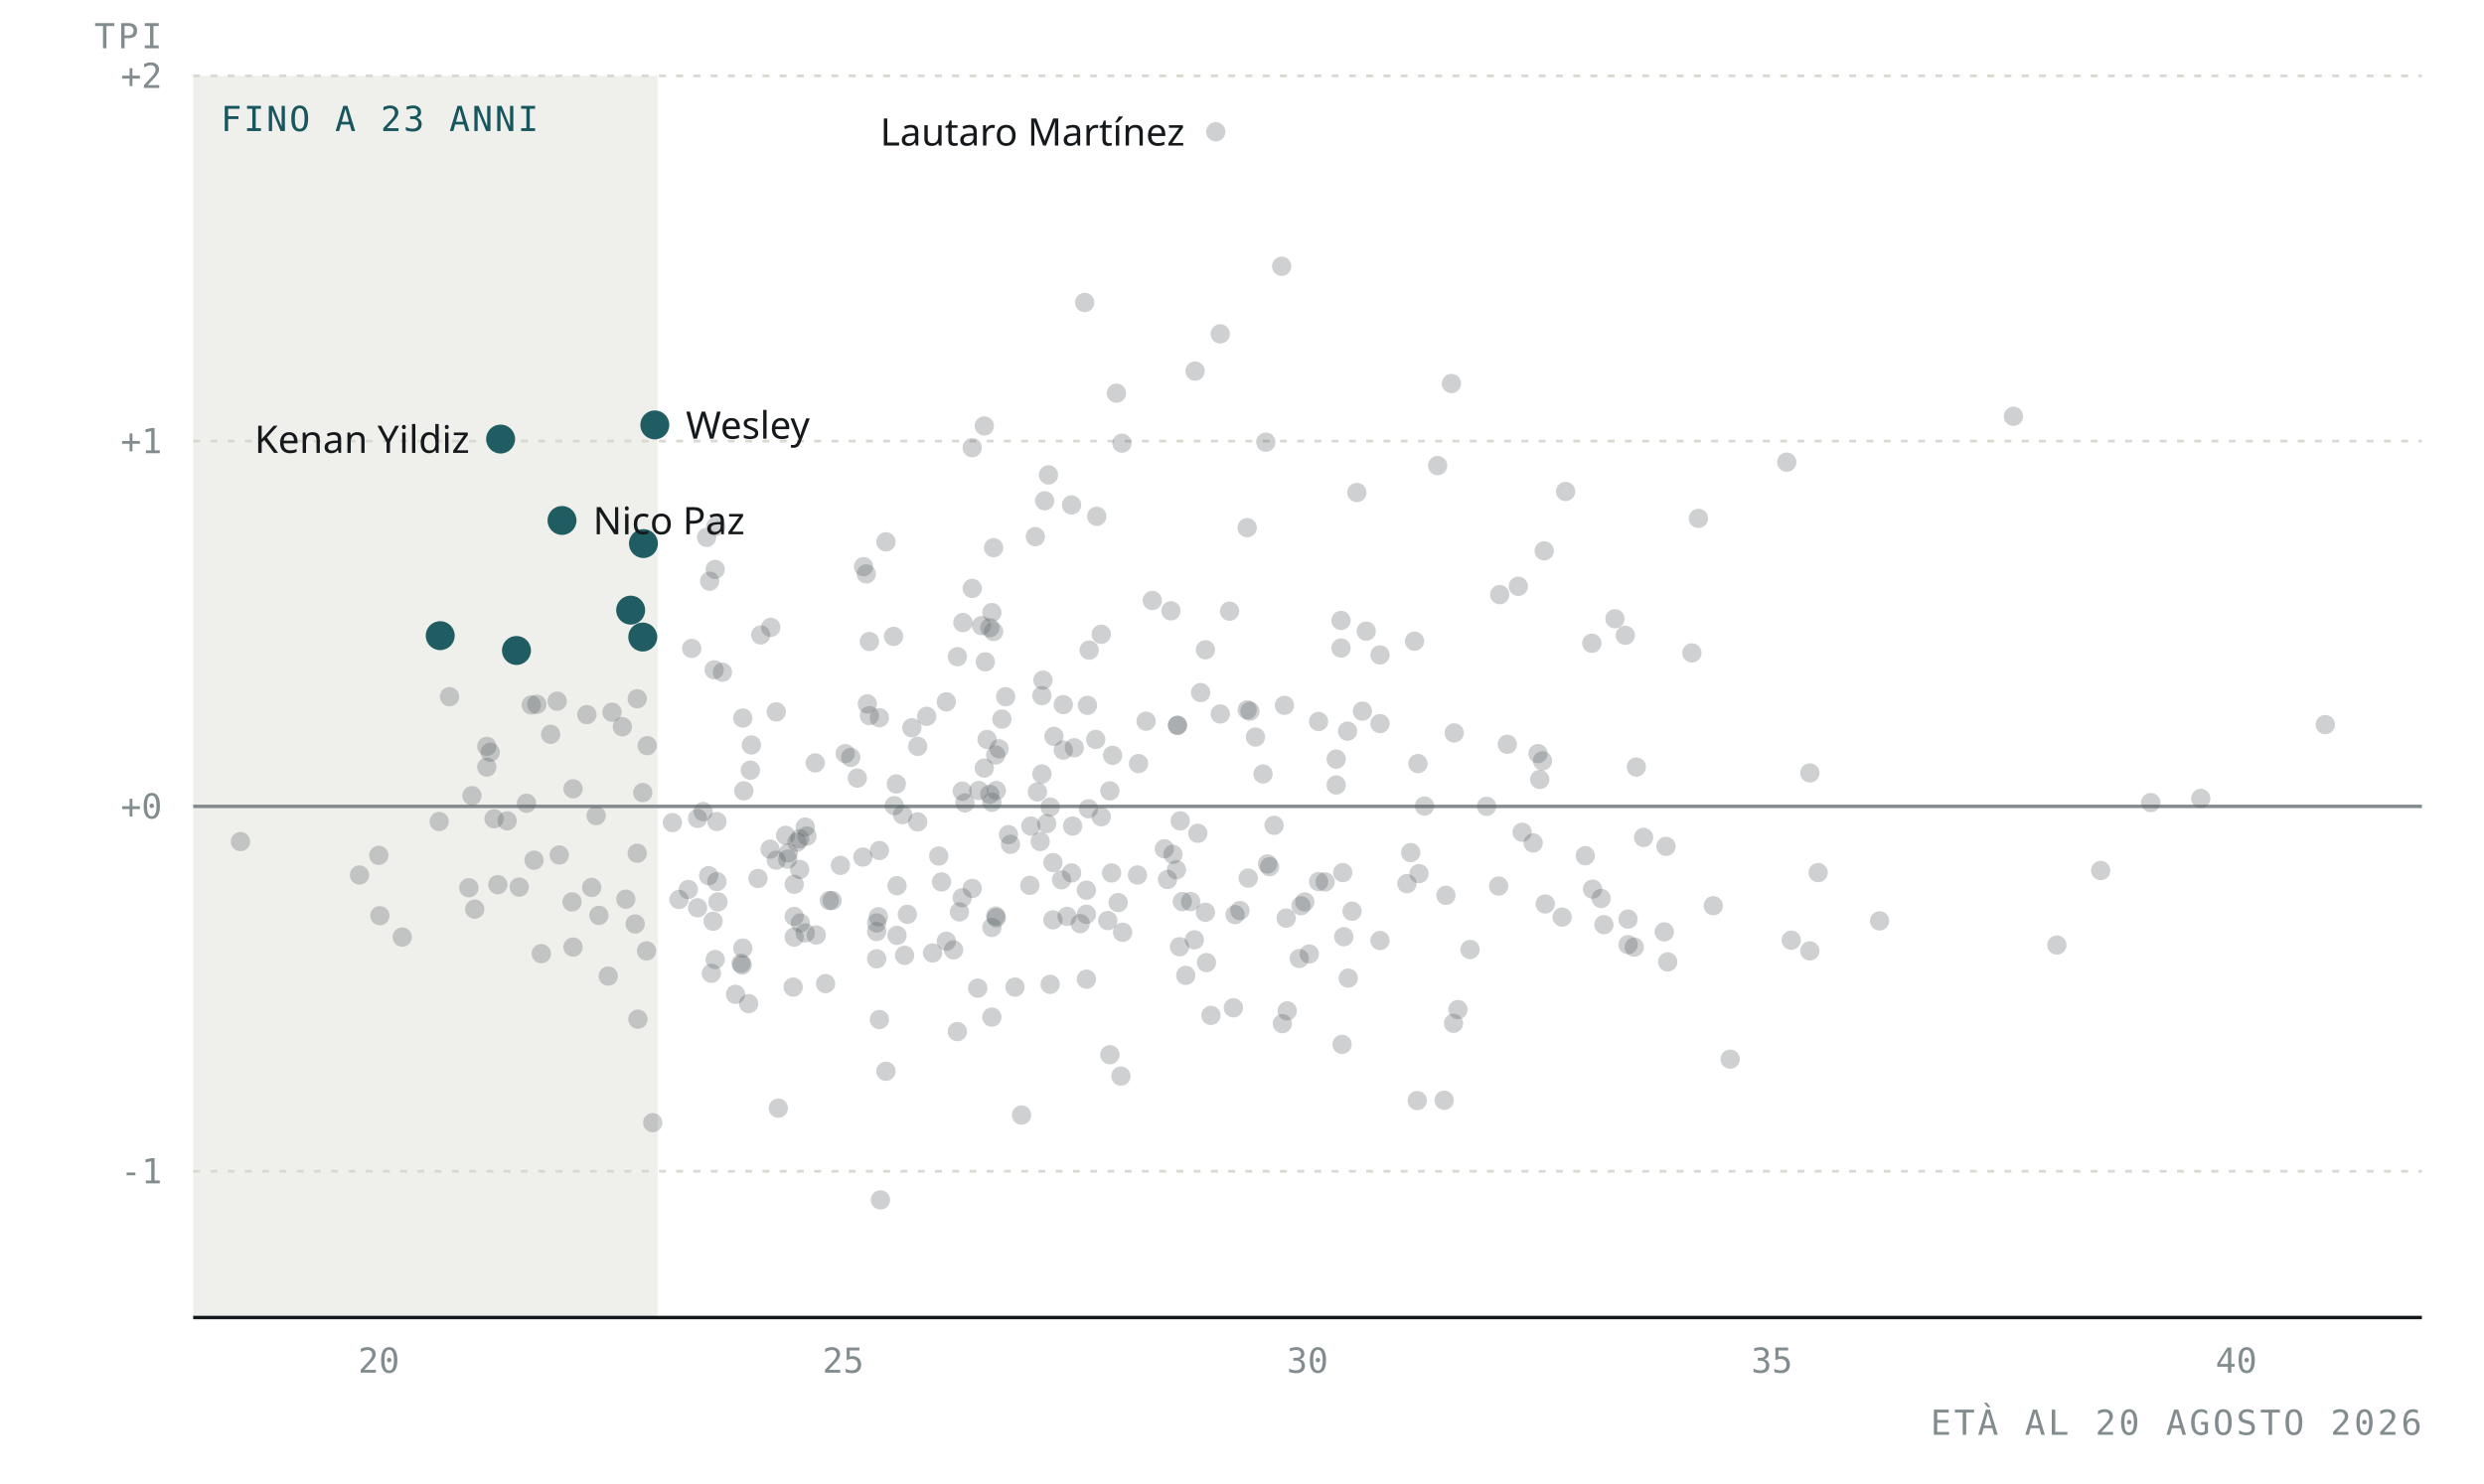
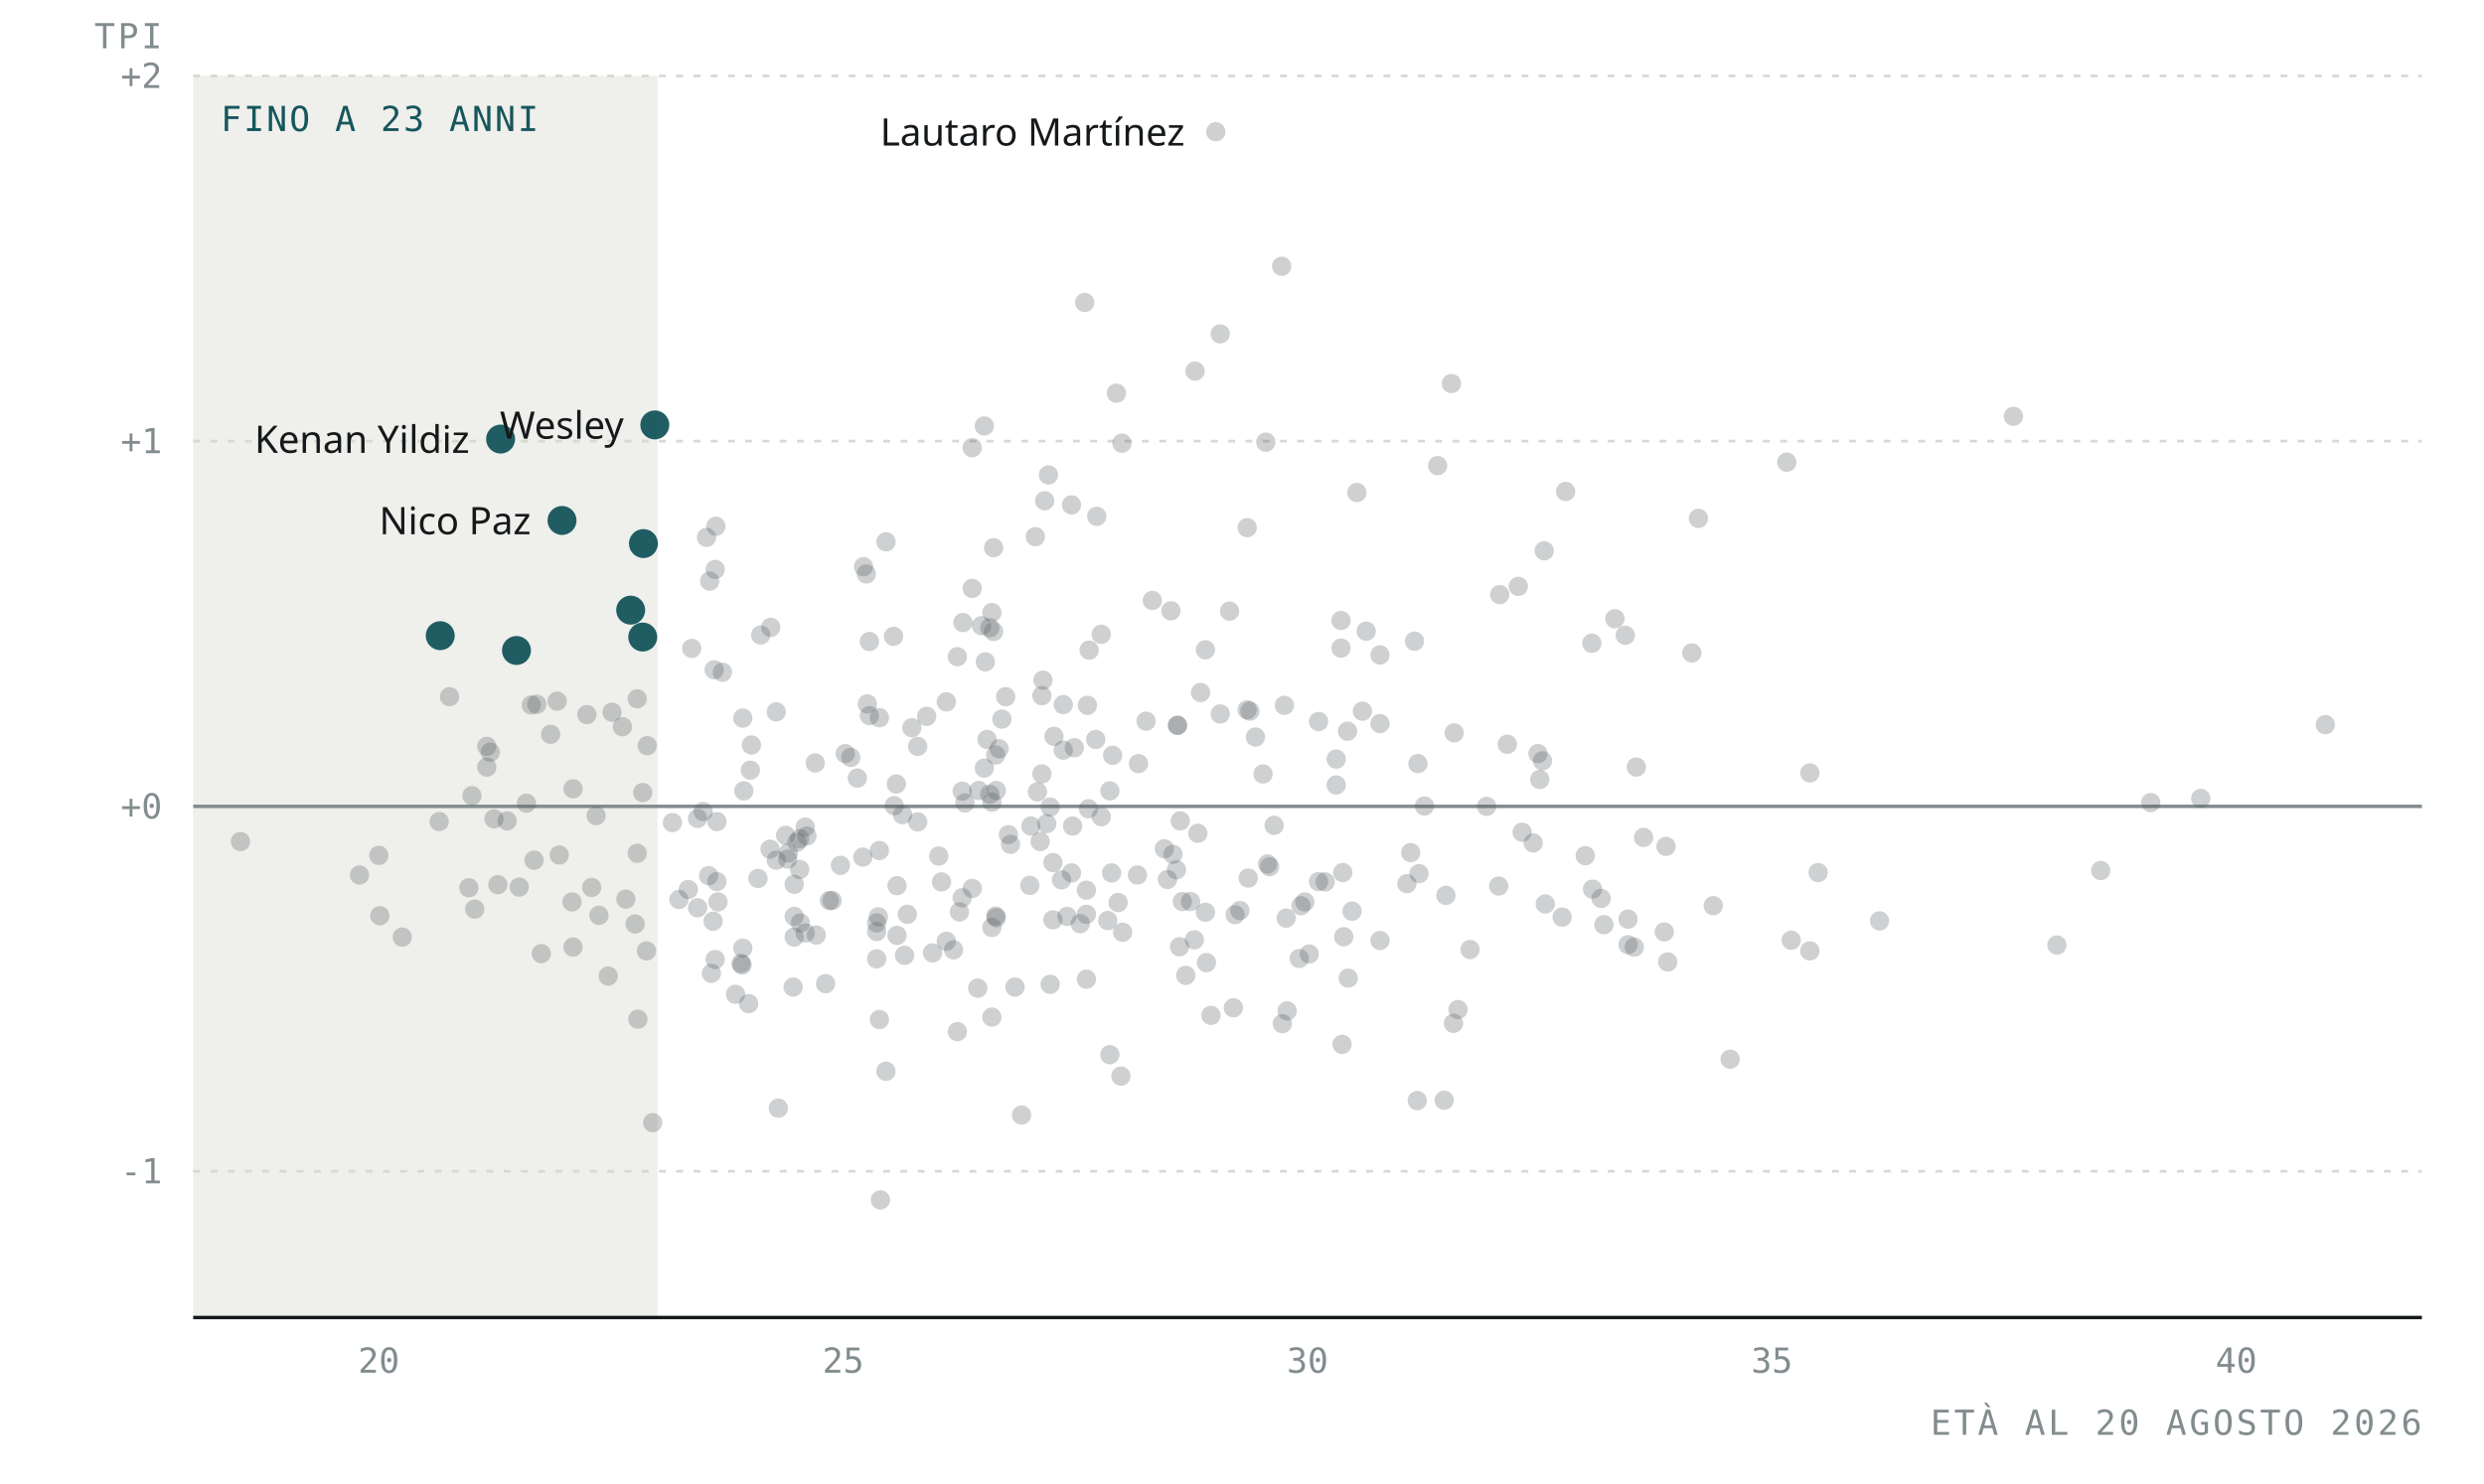
<svg xmlns="http://www.w3.org/2000/svg" viewBox="0 0 720 430" role="img" aria-labelledby="t-tpi d-tpi" style="width:100%;height:auto">
  <rect x="56.0" y="22" width="134.6" height="360" fill="#EFEFEB" />
  <line x1="56" y1="339.6" x2="702" y2="339.6" stroke="#D9D9D2" stroke-width="0.8" stroke-dasharray="2 3" />
  <text x="47" y="343.1" text-anchor="end" font-family="ui-monospace,Consolas,monospace" font-size="10" fill="#828C8E">-1</text>
  <line x1="56" y1="233.8" x2="702" y2="233.8" stroke="#828C8E" stroke-width="1" />
  <text x="47" y="237.3" text-anchor="end" font-family="ui-monospace,Consolas,monospace" font-size="10" fill="#828C8E">+0</text>
  <line x1="56" y1="127.9" x2="702" y2="127.9" stroke="#D9D9D2" stroke-width="0.8" stroke-dasharray="2 3" />
  <text x="47" y="131.4" text-anchor="end" font-family="ui-monospace,Consolas,monospace" font-size="10" fill="#828C8E">+1</text>
  <line x1="56" y1="22.0" x2="702" y2="22.0" stroke="#D9D9D2" stroke-width="0.8" stroke-dasharray="2 3" />
  <text x="47" y="25.5" text-anchor="end" font-family="ui-monospace,Consolas,monospace" font-size="10" fill="#828C8E">+2</text>
  <text x="109.8" y="398" text-anchor="middle" font-family="ui-monospace,Consolas,monospace" font-size="10" fill="#828C8E">20</text>
  <text x="244.4" y="398" text-anchor="middle" font-family="ui-monospace,Consolas,monospace" font-size="10" fill="#828C8E">25</text>
  <text x="379.0" y="398" text-anchor="middle" font-family="ui-monospace,Consolas,monospace" font-size="10" fill="#828C8E">30</text>
  <text x="513.6" y="398" text-anchor="middle" font-family="ui-monospace,Consolas,monospace" font-size="10" fill="#828C8E">35</text>
  <text x="648.2" y="398" text-anchor="middle" font-family="ui-monospace,Consolas,monospace" font-size="10" fill="#828C8E">40</text>
  <circle cx="352.4" cy="38.2" r="2.8" fill="#4E5658" opacity="0.28" />
  <circle cx="371.5" cy="77.2" r="2.8" fill="#4E5658" opacity="0.28" />
  <circle cx="314.4" cy="87.7" r="2.8" fill="#4E5658" opacity="0.28" />
  <circle cx="353.7" cy="96.8" r="2.8" fill="#4E5658" opacity="0.28" />
  <circle cx="346.4" cy="107.6" r="2.8" fill="#4E5658" opacity="0.28" />
  <circle cx="420.7" cy="111.2" r="2.8" fill="#4E5658" opacity="0.28" />
  <circle cx="323.6" cy="114.0" r="2.8" fill="#4E5658" opacity="0.28" />
  <circle cx="583.6" cy="120.7" r="2.8" fill="#4E5658" opacity="0.28" />
  <circle cx="189.8" cy="123.2" r="4.2" fill="#16565C" opacity="0.95" />
  <circle cx="285.3" cy="123.5" r="2.8" fill="#4E5658" opacity="0.28" />
  <circle cx="145.1" cy="127.3" r="4.2" fill="#16565C" opacity="0.95" />
  <circle cx="366.9" cy="128.2" r="2.8" fill="#4E5658" opacity="0.28" />
  <circle cx="325.2" cy="128.5" r="2.8" fill="#4E5658" opacity="0.28" />
  <circle cx="281.8" cy="129.8" r="2.8" fill="#4E5658" opacity="0.28" />
  <circle cx="517.9" cy="134.0" r="2.8" fill="#4E5658" opacity="0.28" />
  <circle cx="416.7" cy="135.0" r="2.8" fill="#4E5658" opacity="0.28" />
  <circle cx="303.9" cy="137.7" r="2.8" fill="#4E5658" opacity="0.28" />
  <circle cx="453.8" cy="142.5" r="2.8" fill="#4E5658" opacity="0.28" />
  <circle cx="393.3" cy="142.8" r="2.8" fill="#4E5658" opacity="0.28" />
  <circle cx="302.8" cy="145.2" r="2.8" fill="#4E5658" opacity="0.28" />
  <circle cx="310.6" cy="146.4" r="2.8" fill="#4E5658" opacity="0.28" />
  <circle cx="317.9" cy="149.7" r="2.8" fill="#4E5658" opacity="0.28" />
  <circle cx="492.3" cy="150.3" r="2.8" fill="#4E5658" opacity="0.28" />
  <circle cx="162.9" cy="150.9" r="4.2" fill="#16565C" opacity="0.95" />
  <circle cx="207.5" cy="152.6" r="2.8" fill="#4E5658" opacity="0.28" />
  <circle cx="361.5" cy="153.0" r="2.8" fill="#4E5658" opacity="0.28" />
  <circle cx="300.1" cy="155.6" r="2.8" fill="#4E5658" opacity="0.28" />
  <circle cx="204.8" cy="155.8" r="2.8" fill="#4E5658" opacity="0.28" />
  <circle cx="256.8" cy="157.1" r="2.8" fill="#4E5658" opacity="0.28" />
  <circle cx="186.5" cy="157.6" r="4.2" fill="#16565C" opacity="0.95" />
  <circle cx="288.0" cy="158.8" r="2.8" fill="#4E5658" opacity="0.28" />
  <circle cx="447.6" cy="159.7" r="2.8" fill="#4E5658" opacity="0.28" />
  <circle cx="250.3" cy="164.3" r="2.8" fill="#4E5658" opacity="0.28" />
  <circle cx="207.3" cy="165.1" r="2.8" fill="#4E5658" opacity="0.28" />
  <circle cx="251.1" cy="166.4" r="2.8" fill="#4E5658" opacity="0.28" />
  <circle cx="205.7" cy="168.5" r="2.8" fill="#4E5658" opacity="0.28" />
  <circle cx="440.1" cy="170.0" r="2.8" fill="#4E5658" opacity="0.28" />
  <circle cx="281.8" cy="170.6" r="2.8" fill="#4E5658" opacity="0.28" />
  <circle cx="434.7" cy="172.4" r="2.8" fill="#4E5658" opacity="0.28" />
  <circle cx="334.0" cy="174.1" r="2.8" fill="#4E5658" opacity="0.28" />
  <circle cx="182.8" cy="176.9" r="4.2" fill="#16565C" opacity="0.95" />
  <circle cx="339.4" cy="177.1" r="2.8" fill="#4E5658" opacity="0.28" />
  <circle cx="356.4" cy="177.2" r="2.8" fill="#4E5658" opacity="0.28" />
  <circle cx="287.5" cy="177.6" r="2.8" fill="#4E5658" opacity="0.28" />
  <circle cx="468.1" cy="179.4" r="2.8" fill="#4E5658" opacity="0.28" />
  <circle cx="388.7" cy="179.9" r="2.8" fill="#4E5658" opacity="0.28" />
  <circle cx="279.1" cy="180.5" r="2.8" fill="#4E5658" opacity="0.28" />
  <circle cx="284.5" cy="181.4" r="2.8" fill="#4E5658" opacity="0.28" />
  <circle cx="223.4" cy="181.9" r="2.8" fill="#4E5658" opacity="0.28" />
  <circle cx="286.9" cy="182.0" r="2.8" fill="#4E5658" opacity="0.28" />
  <circle cx="396.0" cy="183.0" r="2.8" fill="#4E5658" opacity="0.28" />
  <circle cx="288.0" cy="183.1" r="2.8" fill="#4E5658" opacity="0.28" />
  <circle cx="319.2" cy="183.9" r="2.8" fill="#4E5658" opacity="0.28" />
  <circle cx="220.5" cy="184.1" r="2.8" fill="#4E5658" opacity="0.28" />
  <circle cx="471.1" cy="184.2" r="2.8" fill="#4E5658" opacity="0.28" />
  <circle cx="127.6" cy="184.3" r="4.2" fill="#16565C" opacity="0.95" />
  <circle cx="259.0" cy="184.5" r="2.8" fill="#4E5658" opacity="0.28" />
  <circle cx="186.3" cy="184.7" r="4.2" fill="#16565C" opacity="0.95" />
  <circle cx="410.0" cy="185.9" r="2.8" fill="#4E5658" opacity="0.28" />
  <circle cx="252.0" cy="186.0" r="2.8" fill="#4E5658" opacity="0.28" />
  <circle cx="461.4" cy="186.5" r="2.8" fill="#4E5658" opacity="0.28" />
  <circle cx="388.7" cy="187.9" r="2.8" fill="#4E5658" opacity="0.28" />
  <circle cx="200.5" cy="188.0" r="2.8" fill="#4E5658" opacity="0.28" />
  <circle cx="349.4" cy="188.4" r="2.8" fill="#4E5658" opacity="0.28" />
  <circle cx="315.7" cy="188.5" r="2.8" fill="#4E5658" opacity="0.28" />
  <circle cx="149.7" cy="188.6" r="4.2" fill="#16565C" opacity="0.95" />
  <circle cx="490.4" cy="189.3" r="2.8" fill="#4E5658" opacity="0.28" />
  <circle cx="400.0" cy="189.9" r="2.8" fill="#4E5658" opacity="0.28" />
  <circle cx="277.5" cy="190.4" r="2.8" fill="#4E5658" opacity="0.28" />
  <circle cx="285.6" cy="191.9" r="2.8" fill="#4E5658" opacity="0.28" />
  <circle cx="207.0" cy="194.2" r="2.8" fill="#4E5658" opacity="0.28" />
  <circle cx="209.4" cy="194.9" r="2.8" fill="#4E5658" opacity="0.28" />
  <circle cx="302.3" cy="197.2" r="2.8" fill="#4E5658" opacity="0.28" />
  <circle cx="348.0" cy="200.8" r="2.8" fill="#4E5658" opacity="0.28" />
  <circle cx="302.0" cy="201.7" r="2.8" fill="#4E5658" opacity="0.28" />
  <circle cx="130.3" cy="202.0" r="2.8" fill="#4E5658" opacity="0.28" />
  <circle cx="291.5" cy="202.0" r="2.8" fill="#4E5658" opacity="0.28" />
  <circle cx="184.7" cy="202.6" r="2.8" fill="#4E5658" opacity="0.28" />
  <circle cx="161.5" cy="203.3" r="2.8" fill="#4E5658" opacity="0.28" />
  <circle cx="274.3" cy="203.5" r="2.8" fill="#4E5658" opacity="0.28" />
  <circle cx="251.4" cy="204.1" r="2.8" fill="#4E5658" opacity="0.28" />
  <circle cx="155.6" cy="204.2" r="2.8" fill="#4E5658" opacity="0.28" />
  <circle cx="308.2" cy="204.3" r="2.8" fill="#4E5658" opacity="0.28" />
  <circle cx="154.0" cy="204.4" r="2.8" fill="#4E5658" opacity="0.28" />
  <circle cx="315.2" cy="204.5" r="2.8" fill="#4E5658" opacity="0.28" />
  <circle cx="372.3" cy="204.5" r="2.8" fill="#4E5658" opacity="0.28" />
  <circle cx="361.5" cy="205.8" r="2.8" fill="#4E5658" opacity="0.28" />
  <circle cx="394.9" cy="206.2" r="2.8" fill="#4E5658" opacity="0.28" />
  <circle cx="362.3" cy="206.2" r="2.8" fill="#4E5658" opacity="0.28" />
  <circle cx="225.0" cy="206.4" r="2.8" fill="#4E5658" opacity="0.28" />
  <circle cx="177.4" cy="206.5" r="2.8" fill="#4E5658" opacity="0.28" />
  <circle cx="353.7" cy="207.0" r="2.8" fill="#4E5658" opacity="0.28" />
  <circle cx="170.1" cy="207.2" r="2.8" fill="#4E5658" opacity="0.28" />
  <circle cx="252.0" cy="207.5" r="2.8" fill="#4E5658" opacity="0.28" />
  <circle cx="268.6" cy="207.7" r="2.8" fill="#4E5658" opacity="0.28" />
  <circle cx="254.9" cy="208.1" r="2.8" fill="#4E5658" opacity="0.28" />
  <circle cx="215.3" cy="208.2" r="2.8" fill="#4E5658" opacity="0.28" />
  <circle cx="290.4" cy="208.5" r="2.8" fill="#4E5658" opacity="0.28" />
  <circle cx="332.2" cy="209.1" r="2.8" fill="#4E5658" opacity="0.28" />
  <circle cx="382.2" cy="209.2" r="2.8" fill="#4E5658" opacity="0.28" />
  <circle cx="400.0" cy="209.8" r="2.8" fill="#4E5658" opacity="0.28" />
  <circle cx="674.0" cy="210.1" r="2.8" fill="#4E5658" opacity="0.28" />
  <circle cx="341.3" cy="210.3" r="2.8" fill="#4E5658" opacity="0.28" />
  <circle cx="341.3" cy="210.3" r="2.8" fill="#4E5658" opacity="0.28" />
  <circle cx="180.4" cy="210.7" r="2.8" fill="#4E5658" opacity="0.28" />
  <circle cx="264.3" cy="211.0" r="2.8" fill="#4E5658" opacity="0.28" />
  <circle cx="390.6" cy="212.0" r="2.8" fill="#4E5658" opacity="0.28" />
  <circle cx="421.5" cy="212.5" r="2.8" fill="#4E5658" opacity="0.28" />
  <circle cx="159.6" cy="212.9" r="2.8" fill="#4E5658" opacity="0.28" />
  <circle cx="305.5" cy="213.5" r="2.8" fill="#4E5658" opacity="0.28" />
  <circle cx="363.9" cy="213.7" r="2.8" fill="#4E5658" opacity="0.28" />
  <circle cx="286.1" cy="214.4" r="2.8" fill="#4E5658" opacity="0.28" />
  <circle cx="317.6" cy="214.4" r="2.8" fill="#4E5658" opacity="0.28" />
  <circle cx="436.9" cy="215.8" r="2.8" fill="#4E5658" opacity="0.28" />
  <circle cx="217.8" cy="216.0" r="2.8" fill="#4E5658" opacity="0.28" />
  <circle cx="187.6" cy="216.2" r="2.8" fill="#4E5658" opacity="0.28" />
  <circle cx="266.0" cy="216.4" r="2.8" fill="#4E5658" opacity="0.28" />
  <circle cx="141.1" cy="216.4" r="2.8" fill="#4E5658" opacity="0.28" />
  <circle cx="311.4" cy="216.8" r="2.8" fill="#4E5658" opacity="0.28" />
  <circle cx="289.6" cy="217.1" r="2.8" fill="#4E5658" opacity="0.28" />
  <circle cx="308.2" cy="217.5" r="2.8" fill="#4E5658" opacity="0.28" />
  <circle cx="142.1" cy="218.1" r="2.8" fill="#4E5658" opacity="0.28" />
  <circle cx="245.0" cy="218.5" r="2.8" fill="#4E5658" opacity="0.28" />
  <circle cx="445.8" cy="218.5" r="2.8" fill="#4E5658" opacity="0.28" />
  <circle cx="288.6" cy="218.9" r="2.8" fill="#4E5658" opacity="0.28" />
  <circle cx="322.5" cy="219.0" r="2.8" fill="#4E5658" opacity="0.28" />
  <circle cx="246.6" cy="219.6" r="2.8" fill="#4E5658" opacity="0.28" />
  <circle cx="387.3" cy="220.1" r="2.8" fill="#4E5658" opacity="0.28" />
  <circle cx="447.1" cy="220.6" r="2.8" fill="#4E5658" opacity="0.28" />
  <circle cx="236.3" cy="221.2" r="2.8" fill="#4E5658" opacity="0.28" />
  <circle cx="330.0" cy="221.4" r="2.8" fill="#4E5658" opacity="0.28" />
  <circle cx="411.0" cy="221.4" r="2.8" fill="#4E5658" opacity="0.28" />
  <circle cx="141.1" cy="222.4" r="2.8" fill="#4E5658" opacity="0.28" />
  <circle cx="474.3" cy="222.4" r="2.8" fill="#4E5658" opacity="0.28" />
  <circle cx="285.3" cy="222.7" r="2.8" fill="#4E5658" opacity="0.28" />
  <circle cx="217.5" cy="223.3" r="2.8" fill="#4E5658" opacity="0.28" />
  <circle cx="524.6" cy="224.1" r="2.8" fill="#4E5658" opacity="0.28" />
  <circle cx="302.0" cy="224.4" r="2.8" fill="#4E5658" opacity="0.28" />
  <circle cx="366.1" cy="224.4" r="2.8" fill="#4E5658" opacity="0.28" />
  <circle cx="248.5" cy="225.6" r="2.8" fill="#4E5658" opacity="0.28" />
  <circle cx="446.3" cy="226.0" r="2.8" fill="#4E5658" opacity="0.28" />
  <circle cx="259.8" cy="227.3" r="2.8" fill="#4E5658" opacity="0.28" />
  <circle cx="387.3" cy="227.6" r="2.8" fill="#4E5658" opacity="0.28" />
  <circle cx="166.1" cy="228.7" r="2.8" fill="#4E5658" opacity="0.28" />
  <circle cx="288.8" cy="229.2" r="2.8" fill="#4E5658" opacity="0.28" />
  <circle cx="283.7" cy="229.2" r="2.8" fill="#4E5658" opacity="0.28" />
  <circle cx="321.7" cy="229.3" r="2.8" fill="#4E5658" opacity="0.28" />
  <circle cx="215.6" cy="229.3" r="2.8" fill="#4E5658" opacity="0.28" />
  <circle cx="278.9" cy="229.4" r="2.8" fill="#4E5658" opacity="0.28" />
  <circle cx="300.7" cy="229.6" r="2.8" fill="#4E5658" opacity="0.28" />
  <circle cx="186.3" cy="229.8" r="2.8" fill="#4E5658" opacity="0.28" />
  <circle cx="286.9" cy="230.3" r="2.8" fill="#4E5658" opacity="0.28" />
  <circle cx="136.8" cy="230.7" r="2.8" fill="#4E5658" opacity="0.28" />
  <circle cx="637.9" cy="231.5" r="2.8" fill="#4E5658" opacity="0.28" />
  <circle cx="287.5" cy="232.6" r="2.8" fill="#4E5658" opacity="0.28" />
  <circle cx="623.4" cy="232.7" r="2.8" fill="#4E5658" opacity="0.28" />
  <circle cx="279.7" cy="232.8" r="2.8" fill="#4E5658" opacity="0.28" />
  <circle cx="152.6" cy="232.9" r="2.8" fill="#4E5658" opacity="0.28" />
  <circle cx="259.2" cy="233.6" r="2.8" fill="#4E5658" opacity="0.28" />
  <circle cx="412.9" cy="233.7" r="2.8" fill="#4E5658" opacity="0.28" />
  <circle cx="430.9" cy="233.8" r="2.8" fill="#4E5658" opacity="0.28" />
  <circle cx="304.4" cy="234.0" r="2.8" fill="#4E5658" opacity="0.28" />
  <circle cx="315.5" cy="234.5" r="2.8" fill="#4E5658" opacity="0.28" />
  <circle cx="203.8" cy="235.3" r="2.8" fill="#4E5658" opacity="0.28" />
  <circle cx="261.6" cy="236.2" r="2.8" fill="#4E5658" opacity="0.28" />
  <circle cx="172.8" cy="236.5" r="2.8" fill="#4E5658" opacity="0.28" />
  <circle cx="319.2" cy="236.8" r="2.8" fill="#4E5658" opacity="0.28" />
  <circle cx="202.2" cy="237.3" r="2.8" fill="#4E5658" opacity="0.28" />
  <circle cx="143.2" cy="237.4" r="2.8" fill="#4E5658" opacity="0.28" />
  <circle cx="147.0" cy="238.0" r="2.8" fill="#4E5658" opacity="0.28" />
  <circle cx="342.1" cy="238.0" r="2.8" fill="#4E5658" opacity="0.28" />
  <circle cx="127.3" cy="238.2" r="2.8" fill="#4E5658" opacity="0.28" />
  <circle cx="207.8" cy="238.2" r="2.8" fill="#4E5658" opacity="0.28" />
  <circle cx="266.0" cy="238.3" r="2.8" fill="#4E5658" opacity="0.28" />
  <circle cx="194.9" cy="238.5" r="2.8" fill="#4E5658" opacity="0.28" />
  <circle cx="303.4" cy="238.8" r="2.8" fill="#4E5658" opacity="0.28" />
  <circle cx="369.3" cy="239.3" r="2.8" fill="#4E5658" opacity="0.28" />
  <circle cx="298.8" cy="239.5" r="2.8" fill="#4E5658" opacity="0.28" />
  <circle cx="310.9" cy="239.5" r="2.8" fill="#4E5658" opacity="0.28" />
  <circle cx="233.4" cy="239.8" r="2.8" fill="#4E5658" opacity="0.28" />
  <circle cx="441.2" cy="241.3" r="2.8" fill="#4E5658" opacity="0.28" />
  <circle cx="347.2" cy="241.6" r="2.8" fill="#4E5658" opacity="0.28" />
  <circle cx="292.3" cy="242.0" r="2.8" fill="#4E5658" opacity="0.28" />
  <circle cx="227.7" cy="242.2" r="2.8" fill="#4E5658" opacity="0.28" />
  <circle cx="233.9" cy="242.4" r="2.8" fill="#4E5658" opacity="0.28" />
  <circle cx="476.4" cy="242.8" r="2.8" fill="#4E5658" opacity="0.28" />
  <circle cx="231.8" cy="243.2" r="2.8" fill="#4E5658" opacity="0.28" />
  <circle cx="69.7" cy="244.0" r="2.8" fill="#4E5658" opacity="0.28" />
  <circle cx="301.5" cy="244.0" r="2.8" fill="#4E5658" opacity="0.28" />
  <circle cx="231.0" cy="244.2" r="2.8" fill="#4E5658" opacity="0.28" />
  <circle cx="444.4" cy="244.4" r="2.8" fill="#4E5658" opacity="0.28" />
  <circle cx="292.9" cy="244.8" r="2.8" fill="#4E5658" opacity="0.28" />
  <circle cx="482.9" cy="245.4" r="2.8" fill="#4E5658" opacity="0.28" />
  <circle cx="337.5" cy="246.1" r="2.8" fill="#4E5658" opacity="0.28" />
  <circle cx="223.2" cy="246.2" r="2.8" fill="#4E5658" opacity="0.28" />
  <circle cx="254.9" cy="246.6" r="2.8" fill="#4E5658" opacity="0.28" />
  <circle cx="408.9" cy="247.2" r="2.8" fill="#4E5658" opacity="0.28" />
  <circle cx="228.5" cy="247.3" r="2.8" fill="#4E5658" opacity="0.28" />
  <circle cx="184.7" cy="247.4" r="2.8" fill="#4E5658" opacity="0.28" />
  <circle cx="340.0" cy="247.7" r="2.8" fill="#4E5658" opacity="0.28" />
  <circle cx="162.1" cy="247.9" r="2.8" fill="#4E5658" opacity="0.28" />
  <circle cx="109.8" cy="248.0" r="2.8" fill="#4E5658" opacity="0.28" />
  <circle cx="459.5" cy="248.1" r="2.8" fill="#4E5658" opacity="0.28" />
  <circle cx="272.1" cy="248.2" r="2.8" fill="#4E5658" opacity="0.28" />
  <circle cx="250.1" cy="248.5" r="2.8" fill="#4E5658" opacity="0.28" />
  <circle cx="228.3" cy="249.1" r="2.8" fill="#4E5658" opacity="0.28" />
  <circle cx="154.8" cy="249.4" r="2.8" fill="#4E5658" opacity="0.28" />
  <circle cx="225.0" cy="249.4" r="2.8" fill="#4E5658" opacity="0.28" />
  <circle cx="305.2" cy="250.1" r="2.8" fill="#4E5658" opacity="0.28" />
  <circle cx="367.4" cy="250.5" r="2.8" fill="#4E5658" opacity="0.28" />
  <circle cx="243.6" cy="250.9" r="2.8" fill="#4E5658" opacity="0.28" />
  <circle cx="368.0" cy="251.3" r="2.8" fill="#4E5658" opacity="0.28" />
  <circle cx="231.8" cy="252.1" r="2.8" fill="#4E5658" opacity="0.28" />
  <circle cx="341.0" cy="252.2" r="2.8" fill="#4E5658" opacity="0.28" />
  <circle cx="608.9" cy="252.4" r="2.8" fill="#4E5658" opacity="0.28" />
  <circle cx="389.2" cy="253.0" r="2.8" fill="#4E5658" opacity="0.28" />
  <circle cx="527.0" cy="253.0" r="2.8" fill="#4E5658" opacity="0.28" />
  <circle cx="322.2" cy="253.1" r="2.8" fill="#4E5658" opacity="0.28" />
  <circle cx="310.6" cy="253.1" r="2.8" fill="#4E5658" opacity="0.28" />
  <circle cx="411.3" cy="253.3" r="2.8" fill="#4E5658" opacity="0.28" />
  <circle cx="104.2" cy="253.7" r="2.8" fill="#4E5658" opacity="0.28" />
  <circle cx="329.7" cy="253.7" r="2.8" fill="#4E5658" opacity="0.28" />
  <circle cx="205.4" cy="253.9" r="2.8" fill="#4E5658" opacity="0.28" />
  <circle cx="361.8" cy="254.6" r="2.8" fill="#4E5658" opacity="0.28" />
  <circle cx="219.7" cy="254.7" r="2.8" fill="#4E5658" opacity="0.28" />
  <circle cx="338.4" cy="255.0" r="2.8" fill="#4E5658" opacity="0.28" />
  <circle cx="307.7" cy="255.1" r="2.8" fill="#4E5658" opacity="0.28" />
  <circle cx="382.2" cy="255.6" r="2.8" fill="#4E5658" opacity="0.28" />
  <circle cx="207.8" cy="255.6" r="2.8" fill="#4E5658" opacity="0.28" />
  <circle cx="384.1" cy="255.7" r="2.8" fill="#4E5658" opacity="0.28" />
  <circle cx="272.9" cy="255.7" r="2.8" fill="#4E5658" opacity="0.28" />
  <circle cx="407.8" cy="256.2" r="2.8" fill="#4E5658" opacity="0.28" />
  <circle cx="230.2" cy="256.4" r="2.8" fill="#4E5658" opacity="0.28" />
  <circle cx="144.3" cy="256.5" r="2.8" fill="#4E5658" opacity="0.28" />
  <circle cx="298.5" cy="256.7" r="2.8" fill="#4E5658" opacity="0.28" />
  <circle cx="260.0" cy="256.8" r="2.8" fill="#4E5658" opacity="0.28" />
  <circle cx="434.4" cy="256.9" r="2.8" fill="#4E5658" opacity="0.28" />
  <circle cx="150.5" cy="257.2" r="2.8" fill="#4E5658" opacity="0.28" />
  <circle cx="171.5" cy="257.3" r="2.8" fill="#4E5658" opacity="0.28" />
  <circle cx="135.9" cy="257.4" r="2.8" fill="#4E5658" opacity="0.28" />
  <circle cx="281.8" cy="257.6" r="2.8" fill="#4E5658" opacity="0.28" />
  <circle cx="461.6" cy="257.8" r="2.8" fill="#4E5658" opacity="0.28" />
  <circle cx="199.5" cy="257.9" r="2.8" fill="#4E5658" opacity="0.28" />
  <circle cx="314.9" cy="258.1" r="2.8" fill="#4E5658" opacity="0.28" />
  <circle cx="419.1" cy="259.6" r="2.8" fill="#4E5658" opacity="0.28" />
  <circle cx="278.9" cy="260.3" r="2.8" fill="#4E5658" opacity="0.28" />
  <circle cx="464.1" cy="260.5" r="2.8" fill="#4E5658" opacity="0.28" />
  <circle cx="181.4" cy="260.7" r="2.8" fill="#4E5658" opacity="0.28" />
  <circle cx="196.8" cy="260.8" r="2.8" fill="#4E5658" opacity="0.28" />
  <circle cx="240.4" cy="261.1" r="2.8" fill="#4E5658" opacity="0.28" />
  <circle cx="241.2" cy="261.1" r="2.8" fill="#4E5658" opacity="0.28" />
  <circle cx="345.1" cy="261.4" r="2.8" fill="#4E5658" opacity="0.28" />
  <circle cx="342.7" cy="261.4" r="2.8" fill="#4E5658" opacity="0.28" />
  <circle cx="378.2" cy="261.5" r="2.8" fill="#4E5658" opacity="0.28" />
  <circle cx="165.8" cy="261.5" r="2.8" fill="#4E5658" opacity="0.28" />
  <circle cx="208.1" cy="261.5" r="2.8" fill="#4E5658" opacity="0.28" />
  <circle cx="324.1" cy="261.7" r="2.8" fill="#4E5658" opacity="0.28" />
  <circle cx="447.9" cy="262.1" r="2.8" fill="#4E5658" opacity="0.28" />
  <circle cx="496.6" cy="262.6" r="2.8" fill="#4E5658" opacity="0.28" />
  <circle cx="377.1" cy="262.6" r="2.8" fill="#4E5658" opacity="0.28" />
  <circle cx="202.2" cy="263.2" r="2.8" fill="#4E5658" opacity="0.28" />
  <circle cx="137.6" cy="263.6" r="2.8" fill="#4E5658" opacity="0.28" />
  <circle cx="359.4" cy="264.0" r="2.8" fill="#4E5658" opacity="0.28" />
  <circle cx="391.9" cy="264.2" r="2.8" fill="#4E5658" opacity="0.28" />
  <circle cx="278.1" cy="264.4" r="2.8" fill="#4E5658" opacity="0.28" />
  <circle cx="349.4" cy="264.5" r="2.8" fill="#4E5658" opacity="0.28" />
  <circle cx="314.9" cy="265.1" r="2.8" fill="#4E5658" opacity="0.28" />
  <circle cx="263.0" cy="265.1" r="2.8" fill="#4E5658" opacity="0.28" />
  <circle cx="358.0" cy="265.2" r="2.8" fill="#4E5658" opacity="0.28" />
  <circle cx="173.6" cy="265.4" r="2.8" fill="#4E5658" opacity="0.28" />
  <circle cx="110.1" cy="265.5" r="2.8" fill="#4E5658" opacity="0.28" />
  <circle cx="288.6" cy="265.6" r="2.8" fill="#4E5658" opacity="0.28" />
  <circle cx="309.3" cy="265.7" r="2.8" fill="#4E5658" opacity="0.28" />
  <circle cx="230.2" cy="265.7" r="2.8" fill="#4E5658" opacity="0.28" />
  <circle cx="254.6" cy="265.8" r="2.8" fill="#4E5658" opacity="0.28" />
  <circle cx="452.8" cy="265.9" r="2.8" fill="#4E5658" opacity="0.28" />
  <circle cx="288.8" cy="266.1" r="2.8" fill="#4E5658" opacity="0.28" />
  <circle cx="372.8" cy="266.2" r="2.8" fill="#4E5658" opacity="0.28" />
  <circle cx="471.9" cy="266.5" r="2.8" fill="#4E5658" opacity="0.28" />
  <circle cx="305.2" cy="266.7" r="2.8" fill="#4E5658" opacity="0.28" />
  <circle cx="321.1" cy="266.9" r="2.8" fill="#4E5658" opacity="0.28" />
  <circle cx="544.8" cy="267.0" r="2.8" fill="#4E5658" opacity="0.28" />
  <circle cx="206.7" cy="267.1" r="2.8" fill="#4E5658" opacity="0.28" />
  <circle cx="232.0" cy="267.6" r="2.8" fill="#4E5658" opacity="0.28" />
  <circle cx="254.1" cy="267.6" r="2.8" fill="#4E5658" opacity="0.28" />
  <circle cx="313.1" cy="267.8" r="2.8" fill="#4E5658" opacity="0.28" />
  <circle cx="184.1" cy="267.9" r="2.8" fill="#4E5658" opacity="0.28" />
  <circle cx="464.9" cy="268.1" r="2.8" fill="#4E5658" opacity="0.28" />
  <circle cx="287.5" cy="268.9" r="2.8" fill="#4E5658" opacity="0.28" />
  <circle cx="254.1" cy="270.1" r="2.8" fill="#4E5658" opacity="0.28" />
  <circle cx="482.4" cy="270.2" r="2.8" fill="#4E5658" opacity="0.28" />
  <circle cx="325.4" cy="270.3" r="2.8" fill="#4E5658" opacity="0.28" />
  <circle cx="233.4" cy="270.5" r="2.8" fill="#4E5658" opacity="0.28" />
  <circle cx="236.6" cy="271.1" r="2.8" fill="#4E5658" opacity="0.28" />
  <circle cx="260.0" cy="271.2" r="2.8" fill="#4E5658" opacity="0.28" />
  <circle cx="389.5" cy="271.6" r="2.8" fill="#4E5658" opacity="0.28" />
  <circle cx="116.6" cy="271.7" r="2.8" fill="#4E5658" opacity="0.28" />
  <circle cx="230.2" cy="271.7" r="2.8" fill="#4E5658" opacity="0.28" />
  <circle cx="346.2" cy="272.5" r="2.8" fill="#4E5658" opacity="0.28" />
  <circle cx="519.2" cy="272.6" r="2.8" fill="#4E5658" opacity="0.28" />
  <circle cx="400.0" cy="272.7" r="2.8" fill="#4E5658" opacity="0.28" />
  <circle cx="274.3" cy="272.9" r="2.8" fill="#4E5658" opacity="0.28" />
  <circle cx="471.9" cy="273.9" r="2.8" fill="#4E5658" opacity="0.28" />
  <circle cx="596.2" cy="274.0" r="2.8" fill="#4E5658" opacity="0.28" />
  <circle cx="341.9" cy="274.5" r="2.8" fill="#4E5658" opacity="0.28" />
  <circle cx="473.7" cy="274.6" r="2.8" fill="#4E5658" opacity="0.28" />
  <circle cx="166.1" cy="274.6" r="2.8" fill="#4E5658" opacity="0.28" />
  <circle cx="215.3" cy="274.9" r="2.8" fill="#4E5658" opacity="0.28" />
  <circle cx="426.1" cy="275.3" r="2.8" fill="#4E5658" opacity="0.28" />
  <circle cx="276.4" cy="275.4" r="2.8" fill="#4E5658" opacity="0.28" />
  <circle cx="524.6" cy="275.7" r="2.8" fill="#4E5658" opacity="0.28" />
  <circle cx="187.4" cy="275.7" r="2.8" fill="#4E5658" opacity="0.28" />
  <circle cx="270.3" cy="276.3" r="2.8" fill="#4E5658" opacity="0.28" />
  <circle cx="156.9" cy="276.5" r="2.8" fill="#4E5658" opacity="0.28" />
  <circle cx="379.5" cy="276.6" r="2.8" fill="#4E5658" opacity="0.28" />
  <circle cx="262.2" cy="277.0" r="2.8" fill="#4E5658" opacity="0.28" />
  <circle cx="376.6" cy="277.9" r="2.8" fill="#4E5658" opacity="0.28" />
  <circle cx="254.1" cy="278.0" r="2.8" fill="#4E5658" opacity="0.28" />
  <circle cx="207.3" cy="278.2" r="2.8" fill="#4E5658" opacity="0.28" />
  <circle cx="483.4" cy="278.9" r="2.8" fill="#4E5658" opacity="0.28" />
  <circle cx="349.7" cy="279.1" r="2.8" fill="#4E5658" opacity="0.28" />
  <circle cx="214.8" cy="279.3" r="2.8" fill="#4E5658" opacity="0.28" />
  <circle cx="215.1" cy="279.8" r="2.8" fill="#4E5658" opacity="0.28" />
  <circle cx="206.2" cy="282.2" r="2.8" fill="#4E5658" opacity="0.28" />
  <circle cx="343.7" cy="282.8" r="2.8" fill="#4E5658" opacity="0.28" />
  <circle cx="176.3" cy="283.0" r="2.8" fill="#4E5658" opacity="0.28" />
  <circle cx="390.8" cy="283.6" r="2.8" fill="#4E5658" opacity="0.28" />
  <circle cx="314.9" cy="283.9" r="2.8" fill="#4E5658" opacity="0.28" />
  <circle cx="239.3" cy="285.2" r="2.8" fill="#4E5658" opacity="0.28" />
  <circle cx="304.4" cy="285.4" r="2.8" fill="#4E5658" opacity="0.28" />
  <circle cx="294.2" cy="286.2" r="2.8" fill="#4E5658" opacity="0.28" />
  <circle cx="229.9" cy="286.2" r="2.8" fill="#4E5658" opacity="0.28" />
  <circle cx="283.4" cy="286.5" r="2.8" fill="#4E5658" opacity="0.28" />
  <circle cx="213.2" cy="288.3" r="2.8" fill="#4E5658" opacity="0.28" />
  <circle cx="217.0" cy="291.0" r="2.8" fill="#4E5658" opacity="0.28" />
  <circle cx="357.5" cy="292.2" r="2.8" fill="#4E5658" opacity="0.28" />
  <circle cx="422.6" cy="292.7" r="2.8" fill="#4E5658" opacity="0.28" />
  <circle cx="373.1" cy="293.1" r="2.8" fill="#4E5658" opacity="0.28" />
  <circle cx="351.0" cy="294.4" r="2.8" fill="#4E5658" opacity="0.28" />
  <circle cx="287.5" cy="294.9" r="2.8" fill="#4E5658" opacity="0.28" />
  <circle cx="184.9" cy="295.5" r="2.8" fill="#4E5658" opacity="0.28" />
  <circle cx="254.9" cy="295.6" r="2.8" fill="#4E5658" opacity="0.28" />
  <circle cx="421.3" cy="296.7" r="2.8" fill="#4E5658" opacity="0.28" />
  <circle cx="371.7" cy="296.8" r="2.8" fill="#4E5658" opacity="0.28" />
  <circle cx="277.5" cy="299.1" r="2.8" fill="#4E5658" opacity="0.28" />
  <circle cx="389.0" cy="302.8" r="2.8" fill="#4E5658" opacity="0.28" />
  <circle cx="321.7" cy="305.8" r="2.8" fill="#4E5658" opacity="0.28" />
  <circle cx="501.5" cy="307.1" r="2.8" fill="#4E5658" opacity="0.28" />
  <circle cx="256.8" cy="310.6" r="2.8" fill="#4E5658" opacity="0.28" />
  <circle cx="324.9" cy="312.0" r="2.8" fill="#4E5658" opacity="0.28" />
  <circle cx="418.6" cy="319.0" r="2.8" fill="#4E5658" opacity="0.28" />
  <circle cx="410.8" cy="319.1" r="2.8" fill="#4E5658" opacity="0.28" />
  <circle cx="225.6" cy="321.3" r="2.8" fill="#4E5658" opacity="0.28" />
  <circle cx="296.1" cy="323.3" r="2.8" fill="#4E5658" opacity="0.28" />
  <circle cx="189.2" cy="325.5" r="2.8" fill="#4E5658" opacity="0.28" />
  <circle cx="255.2" cy="347.9" r="2.8" fill="#4E5658" opacity="0.28" />
  <text x="343.4" y="42.2" text-anchor="end" font-family="Archivo,system-ui,sans-serif" font-size="11" font-weight="500" fill="#15191B">Lautaro Martínez</text>
-   <text x="198.8" y="127.2" text-anchor="start" font-family="Archivo,system-ui,sans-serif" font-size="11" font-weight="500" fill="#15191B">Wesley</text>
+   <text x="180.8" y="127.2" text-anchor="end" font-family="Archivo,system-ui,sans-serif" font-size="11" font-weight="500" fill="#15191B">Wesley</text>
  <text x="136.1" y="131.3" text-anchor="end" font-family="Archivo,system-ui,sans-serif" font-size="11" font-weight="500" fill="#15191B">Kenan Yildiz</text>
-   <text x="171.9" y="154.9" text-anchor="start" font-family="Archivo,system-ui,sans-serif" font-size="11" font-weight="500" fill="#15191B">Nico Paz</text>
+   <text x="153.9" y="154.9" text-anchor="end" font-family="Archivo,system-ui,sans-serif" font-size="11" font-weight="500" fill="#15191B">Nico Paz</text>
  <line x1="56" y1="382" x2="702" y2="382" stroke="#15191B" stroke-width="1" />
  <text x="702" y="416" text-anchor="end" font-family="ui-monospace,Consolas,monospace" font-size="10" letter-spacing="0.08em" fill="#828C8E">ETÀ AL 20 AGOSTO 2026</text>
  <text x="47" y="14" text-anchor="end" font-family="ui-monospace,Consolas,monospace" font-size="10" letter-spacing="0.08em" fill="#828C8E">TPI</text>
  <text x="64.0" y="38" font-family="ui-monospace,Consolas,monospace" font-size="10" letter-spacing="0.06em" fill="#16565C">FINO A 23 ANNI</text>
</svg>
